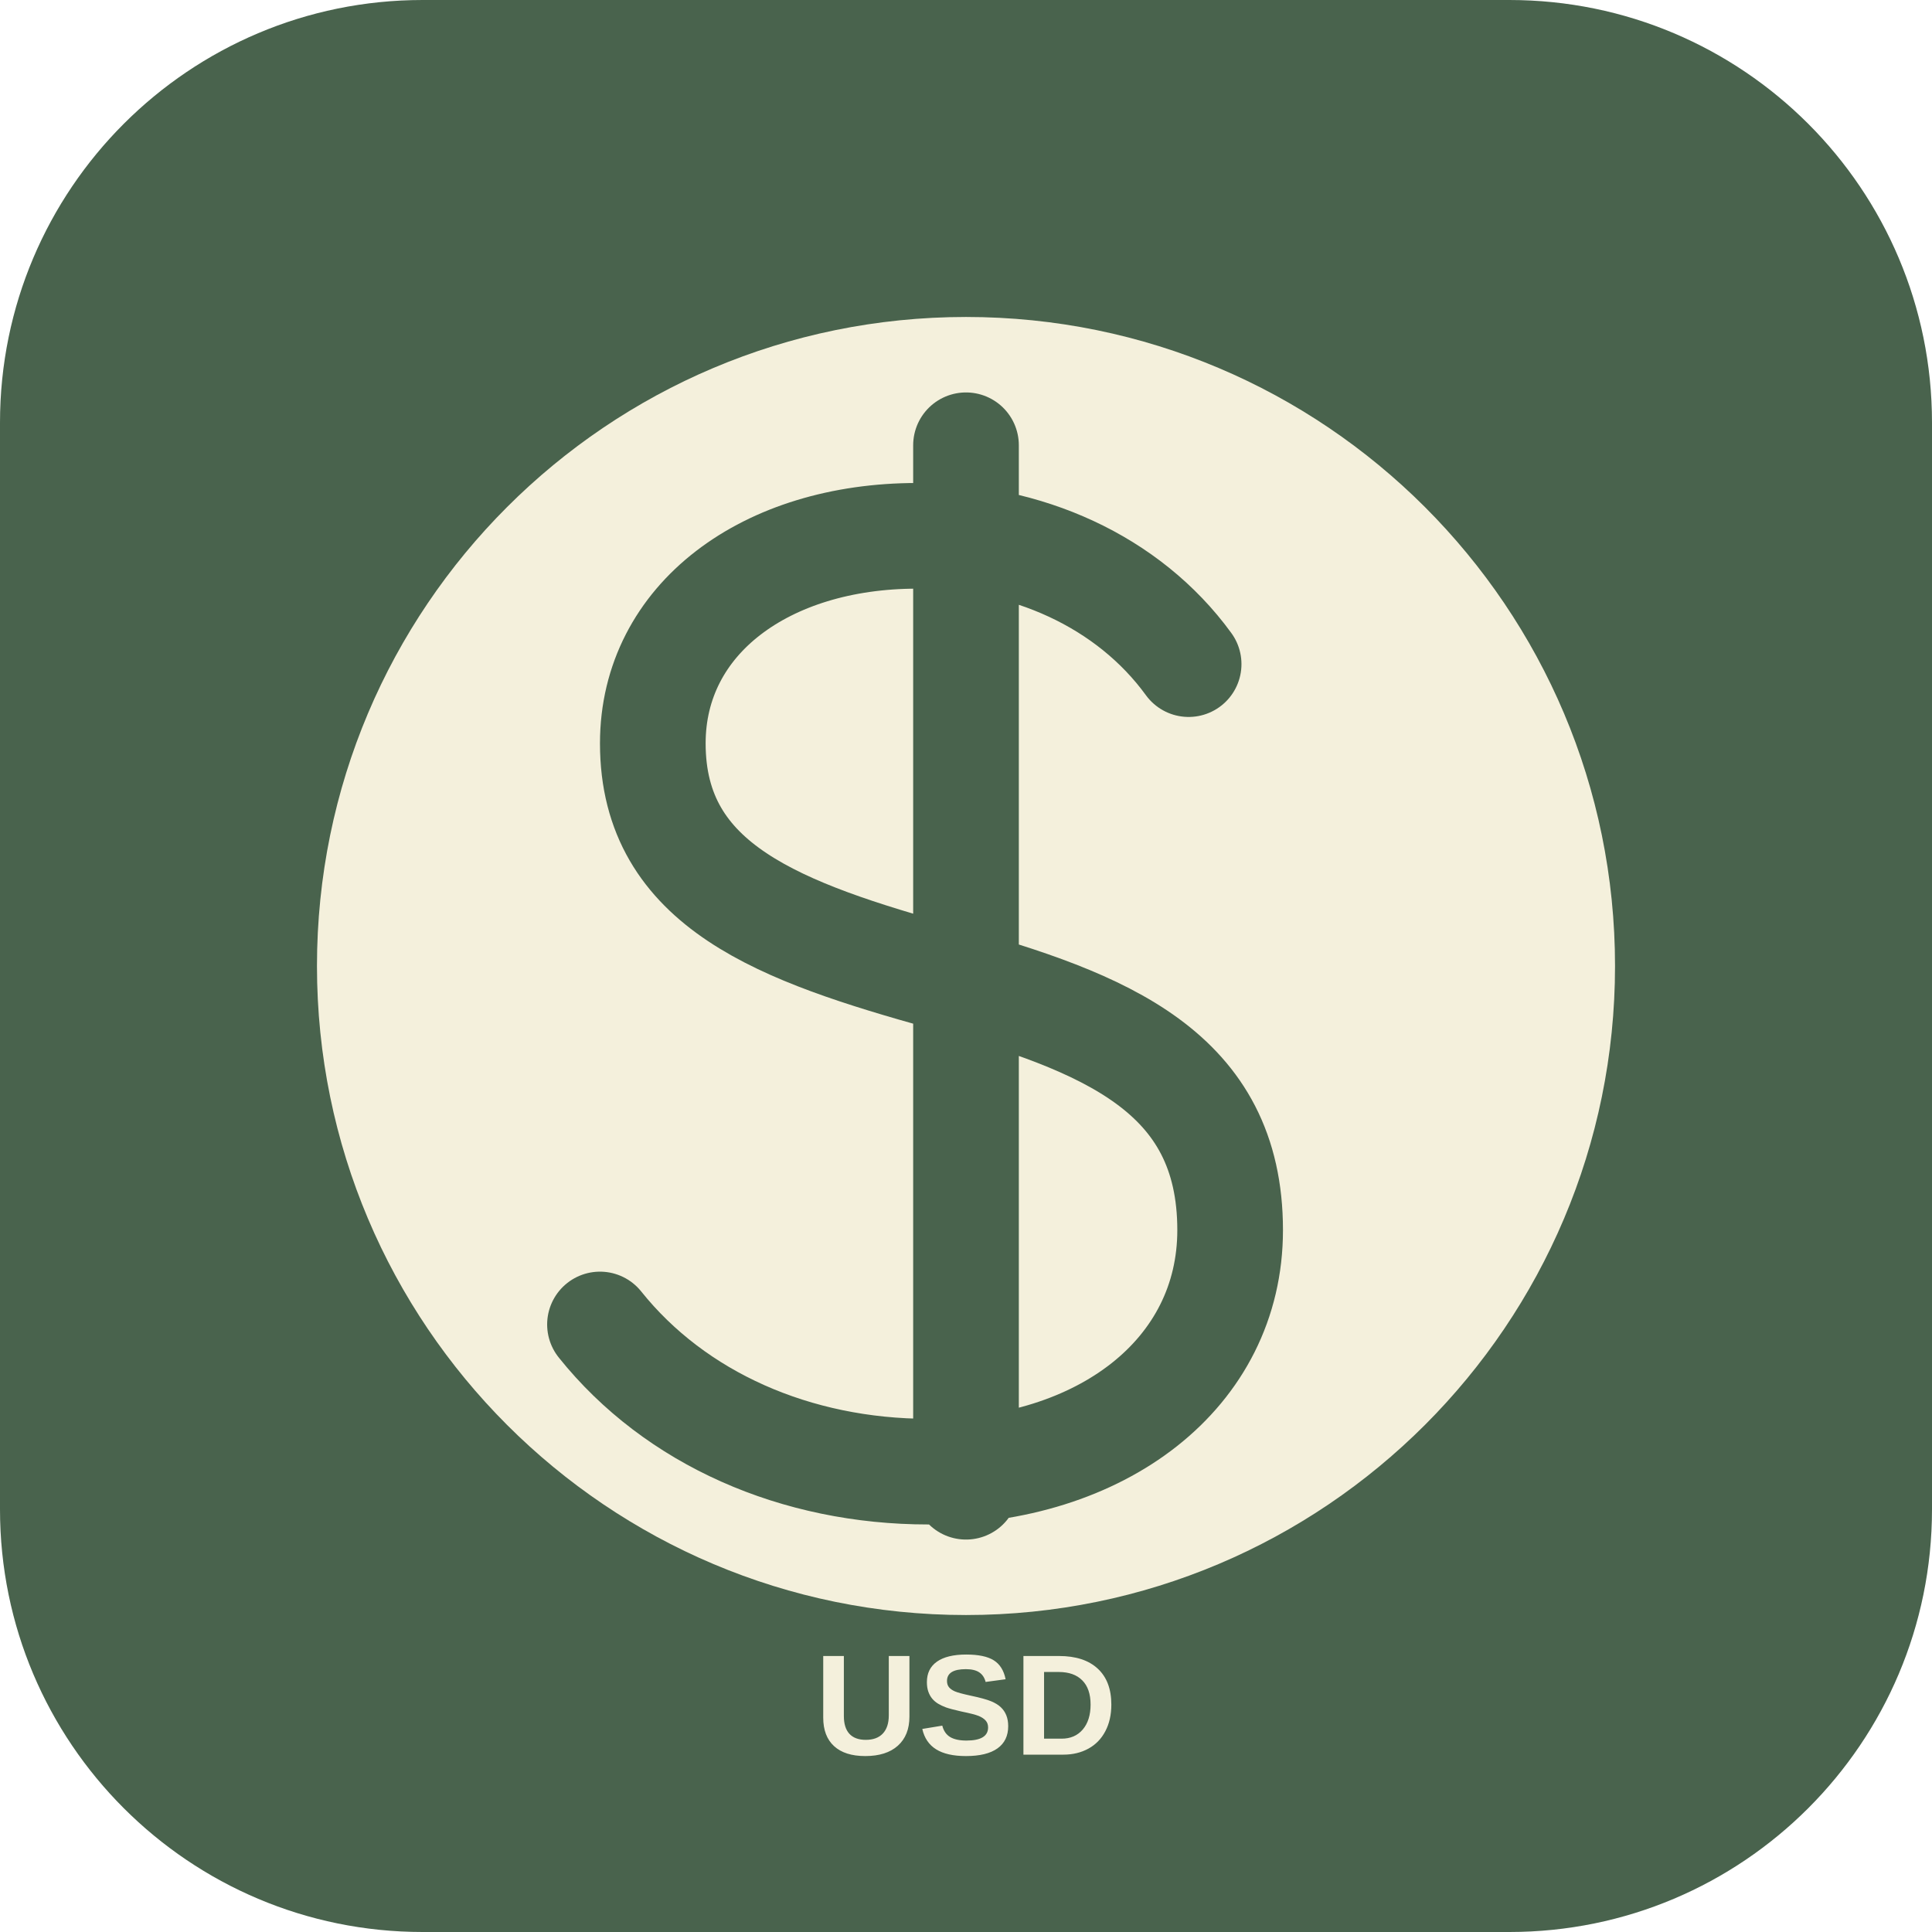
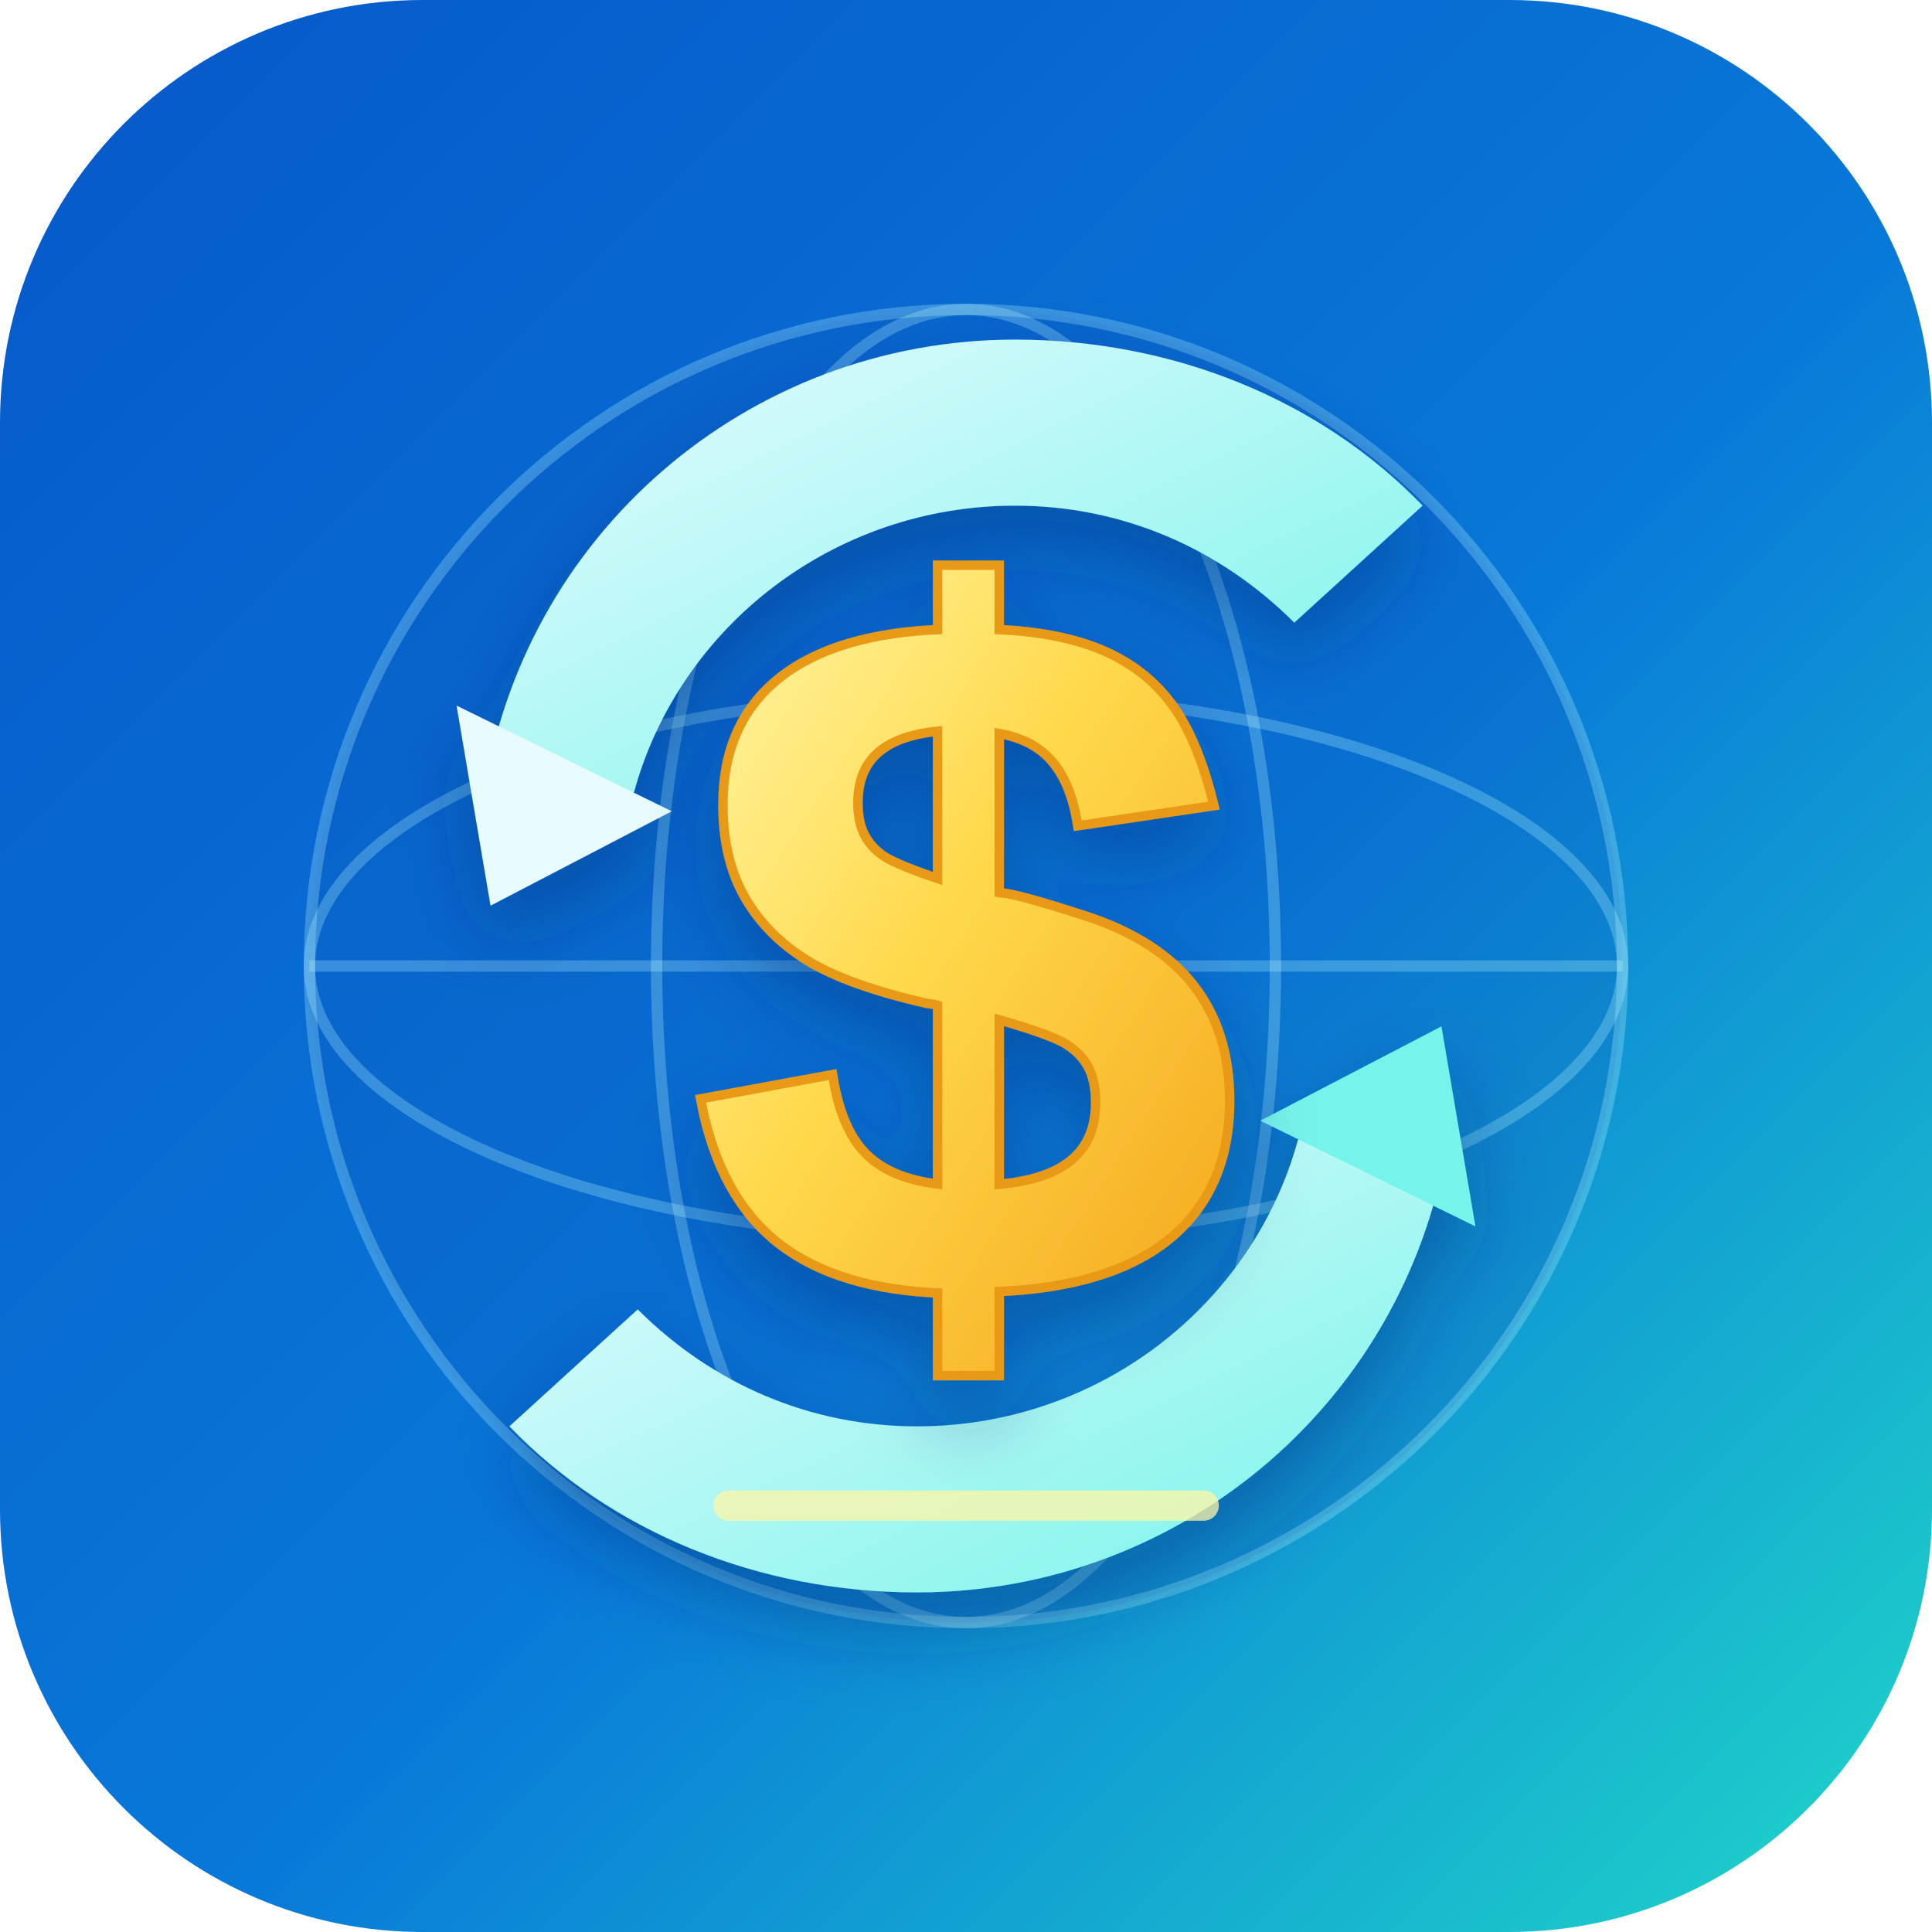
<svg xmlns="http://www.w3.org/2000/svg" viewBox="0 0 512 512">
-   <rect width="512" height="512" rx="112" fill="#49634d" />
-   <circle cx="256" cy="256" r="172" fill="#f4f0dc" />
-   <path d="M256 118v276M315 176c-16-22-43-34-72-34-40 0-70 22-70 55 0 38 34 50 77 62 43 12 76 25 76 67 0 38-34 64-80 64-35 0-67-14-87-39" fill="none" stroke="#49634d" stroke-width="28" stroke-linecap="round" />
-   <text x="256" y="465" text-anchor="middle" font-family="Arial,sans-serif" font-size="38" font-weight="700" fill="#f4f0dc">USD</text>
+   <defs>
+     <linearGradient id="bg" x1="0" y1="0" x2="1" y2="1">
+       <stop offset="0" stop-color="#0757C9" />
+       <stop offset="0.55" stop-color="#0878D9" />
+       <stop offset="1" stop-color="#20D8C8" />
+     </linearGradient>
+     <linearGradient id="gold" x1="0" y1="0" x2="1" y2="1">
+       <stop offset="0" stop-color="#FFF7A8" />
+       <stop offset="0.45" stop-color="#FFD84A" />
+       <stop offset="1" stop-color="#F4A51C" />
+     </linearGradient>
+     <linearGradient id="arrow" x1="0" y1="0" x2="1" y2="1">
+       <stop offset="0" stop-color="#E8FBFF" />
+       <stop offset="1" stop-color="#76F4EA" />
+     </linearGradient>
+     <filter id="shadow" x="-30%" y="-30%" width="160%" height="160%">
+       <feDropShadow dx="0" dy="10" stdDeviation="10" flood-color="#002B6B" flood-opacity=".35" />
+     </filter>
+   </defs>
+   <rect width="512" height="512" rx="112" fill="url(#bg)" />
+   <circle cx="256" cy="256" r="174" fill="#0B55B8" fill-opacity=".22" stroke="#B8F6FF" stroke-opacity=".28" stroke-width="3" />
+   <g fill="none" stroke="#B8F6FF" stroke-opacity=".28" stroke-width="3">
+     <ellipse cx="256" cy="256" rx="174" ry="72" />
+     <ellipse cx="256" cy="256" rx="82" ry="174" />
+     <path d="M82 256h348" />
+   </g>
+   <g filter="url(#shadow)">
+     <path d="M128 212c10-70 70-122 141-122 42 0 81 16 108 44l-34 31c-20-20-46-31-74-31-48 0-89 32-101 76z" fill="url(#arrow)" />
+     <path d="M121 187l9 53 48-25z" fill="#E8FBFF" />
+     <path d="M384 300c-10 70-70 122-141 122-42 0-81-16-108-44l34-31c20 20 46 31 74 31 48 0 89-32 101-76z" fill="url(#arrow)" />
+     <path d="M391 325l-9-53-48 25z" fill="#76F4EA" />
+   </g>
+   <g filter="url(#shadow)">
+     <text x="256" y="344" text-anchor="middle" font-family="Arial, Helvetica, sans-serif" font-size="260" font-weight="900" fill="url(#gold)" stroke="#E89A19" stroke-width="5" paint-order="stroke">$</text>
+   </g>
+   <path d="M193 399h126" stroke="#FFF5A5" stroke-width="8" stroke-linecap="round" opacity=".75" />
</svg>
